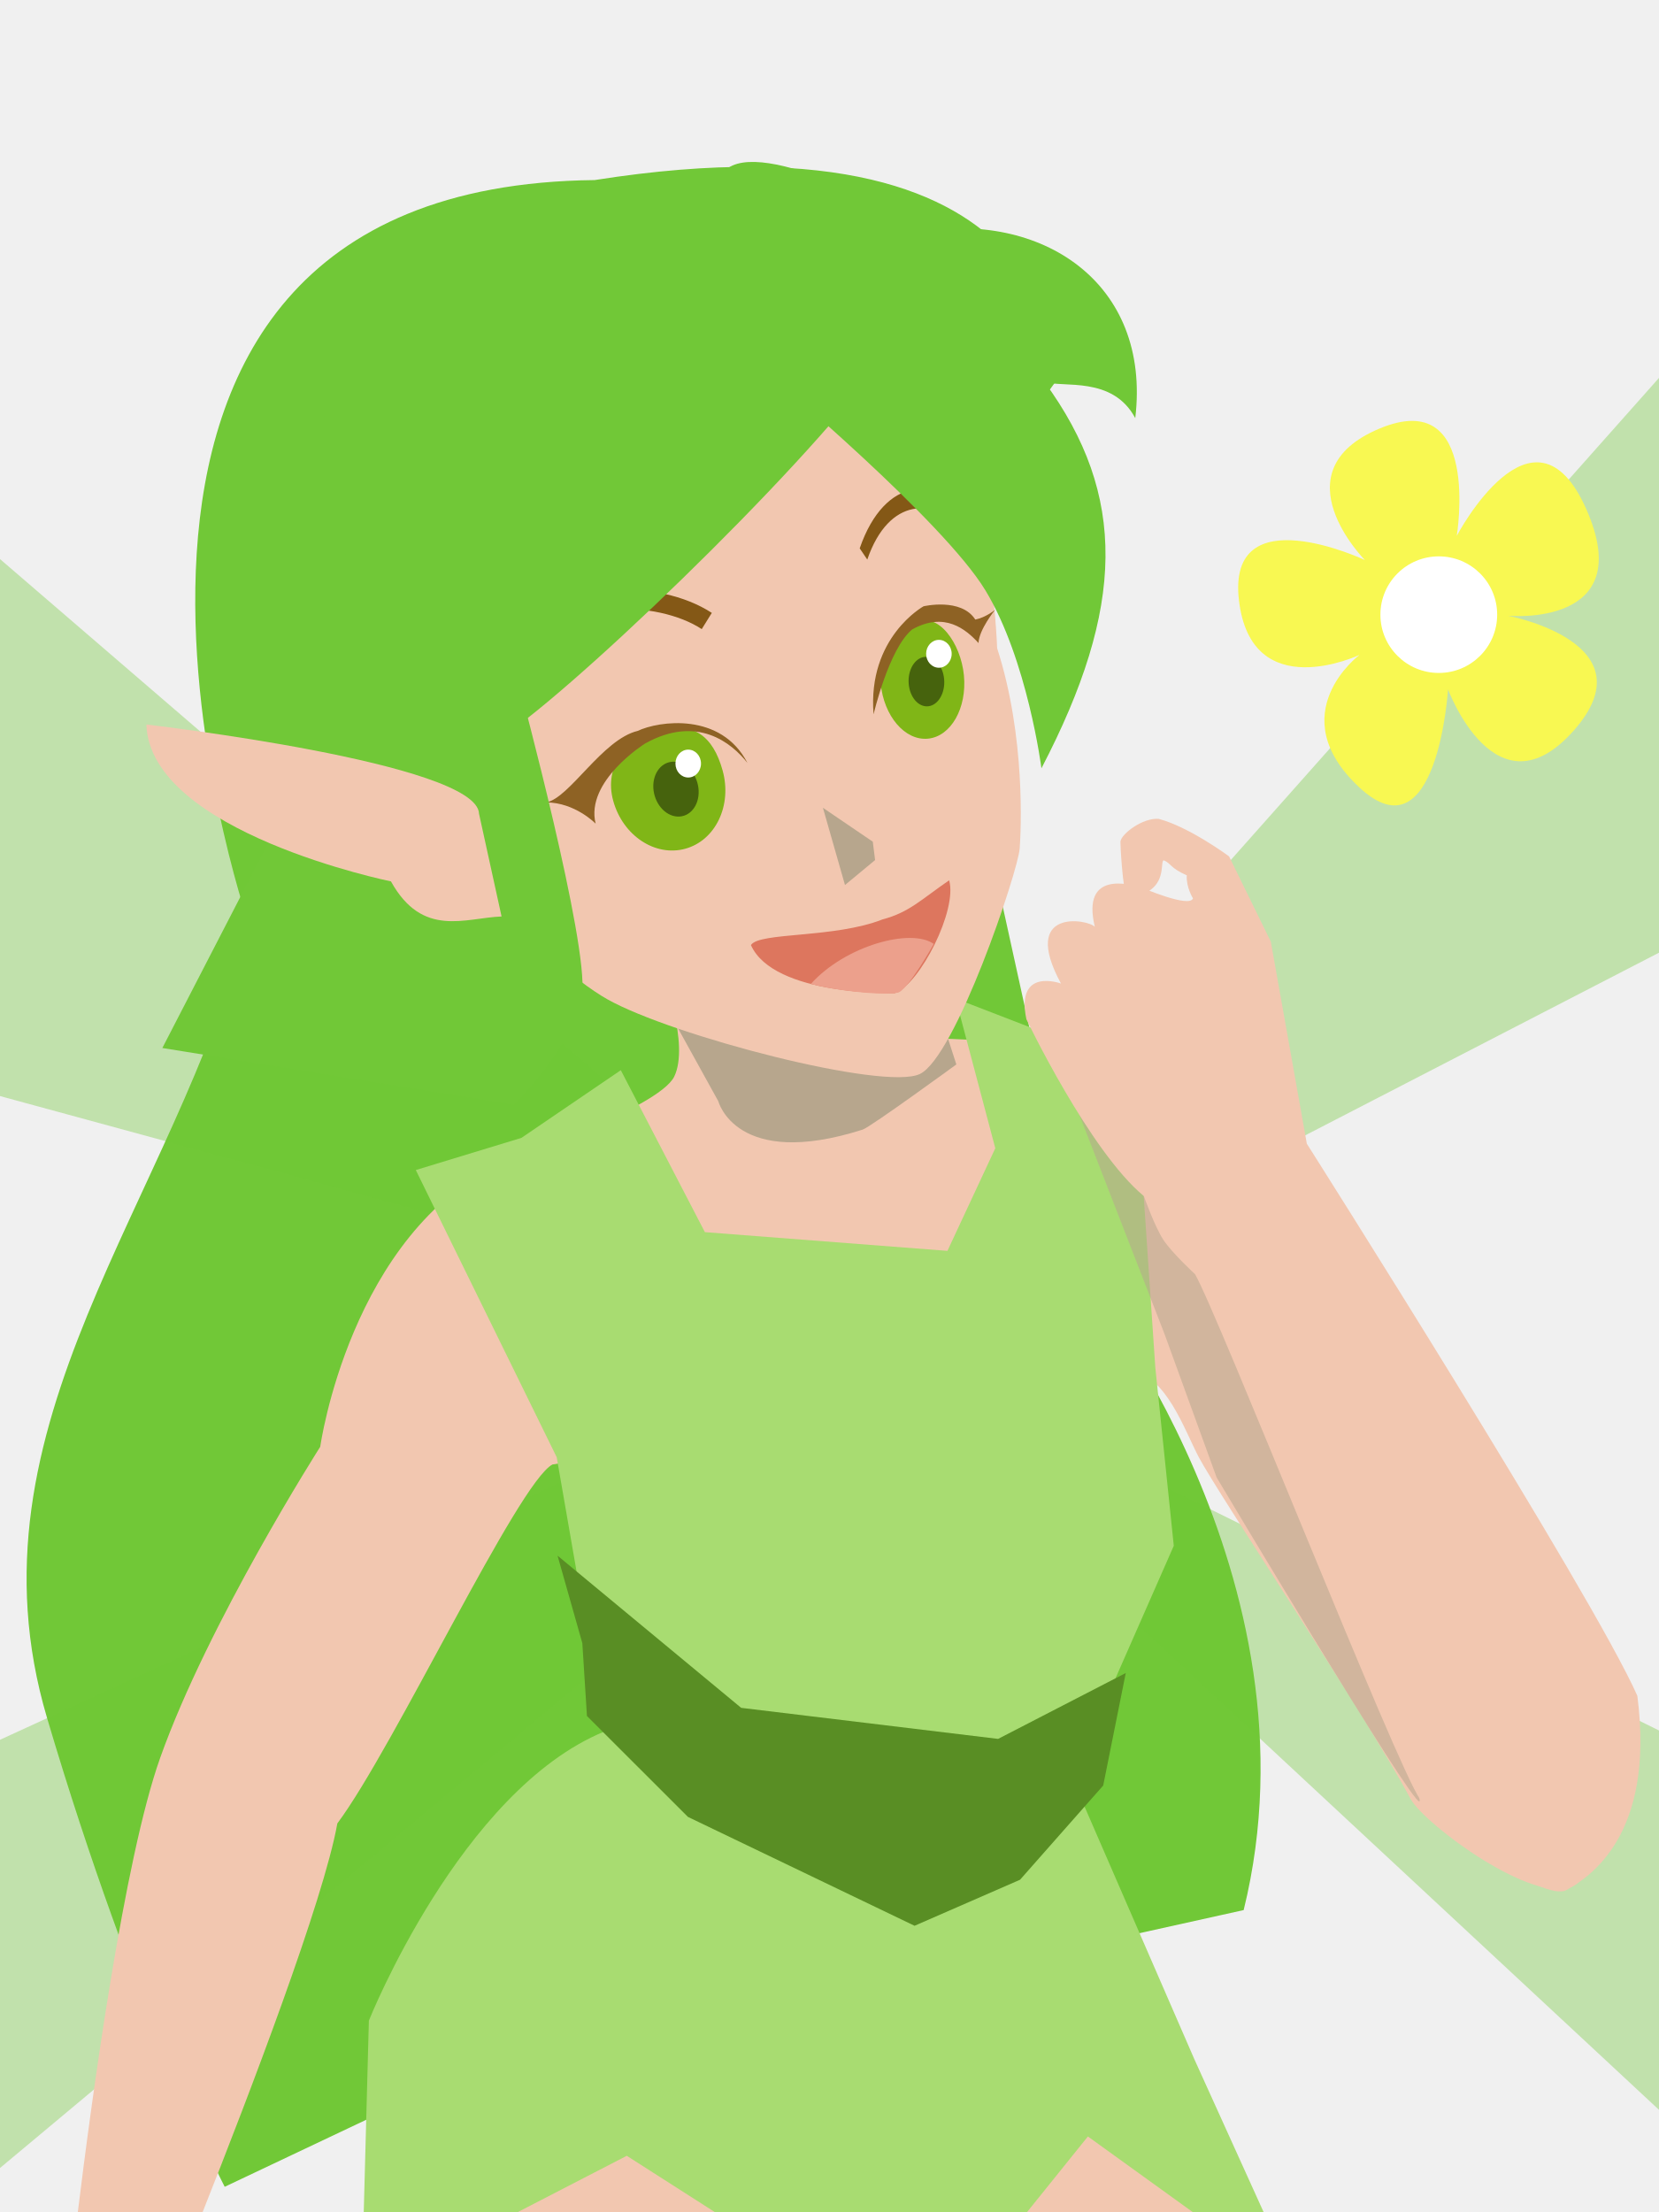
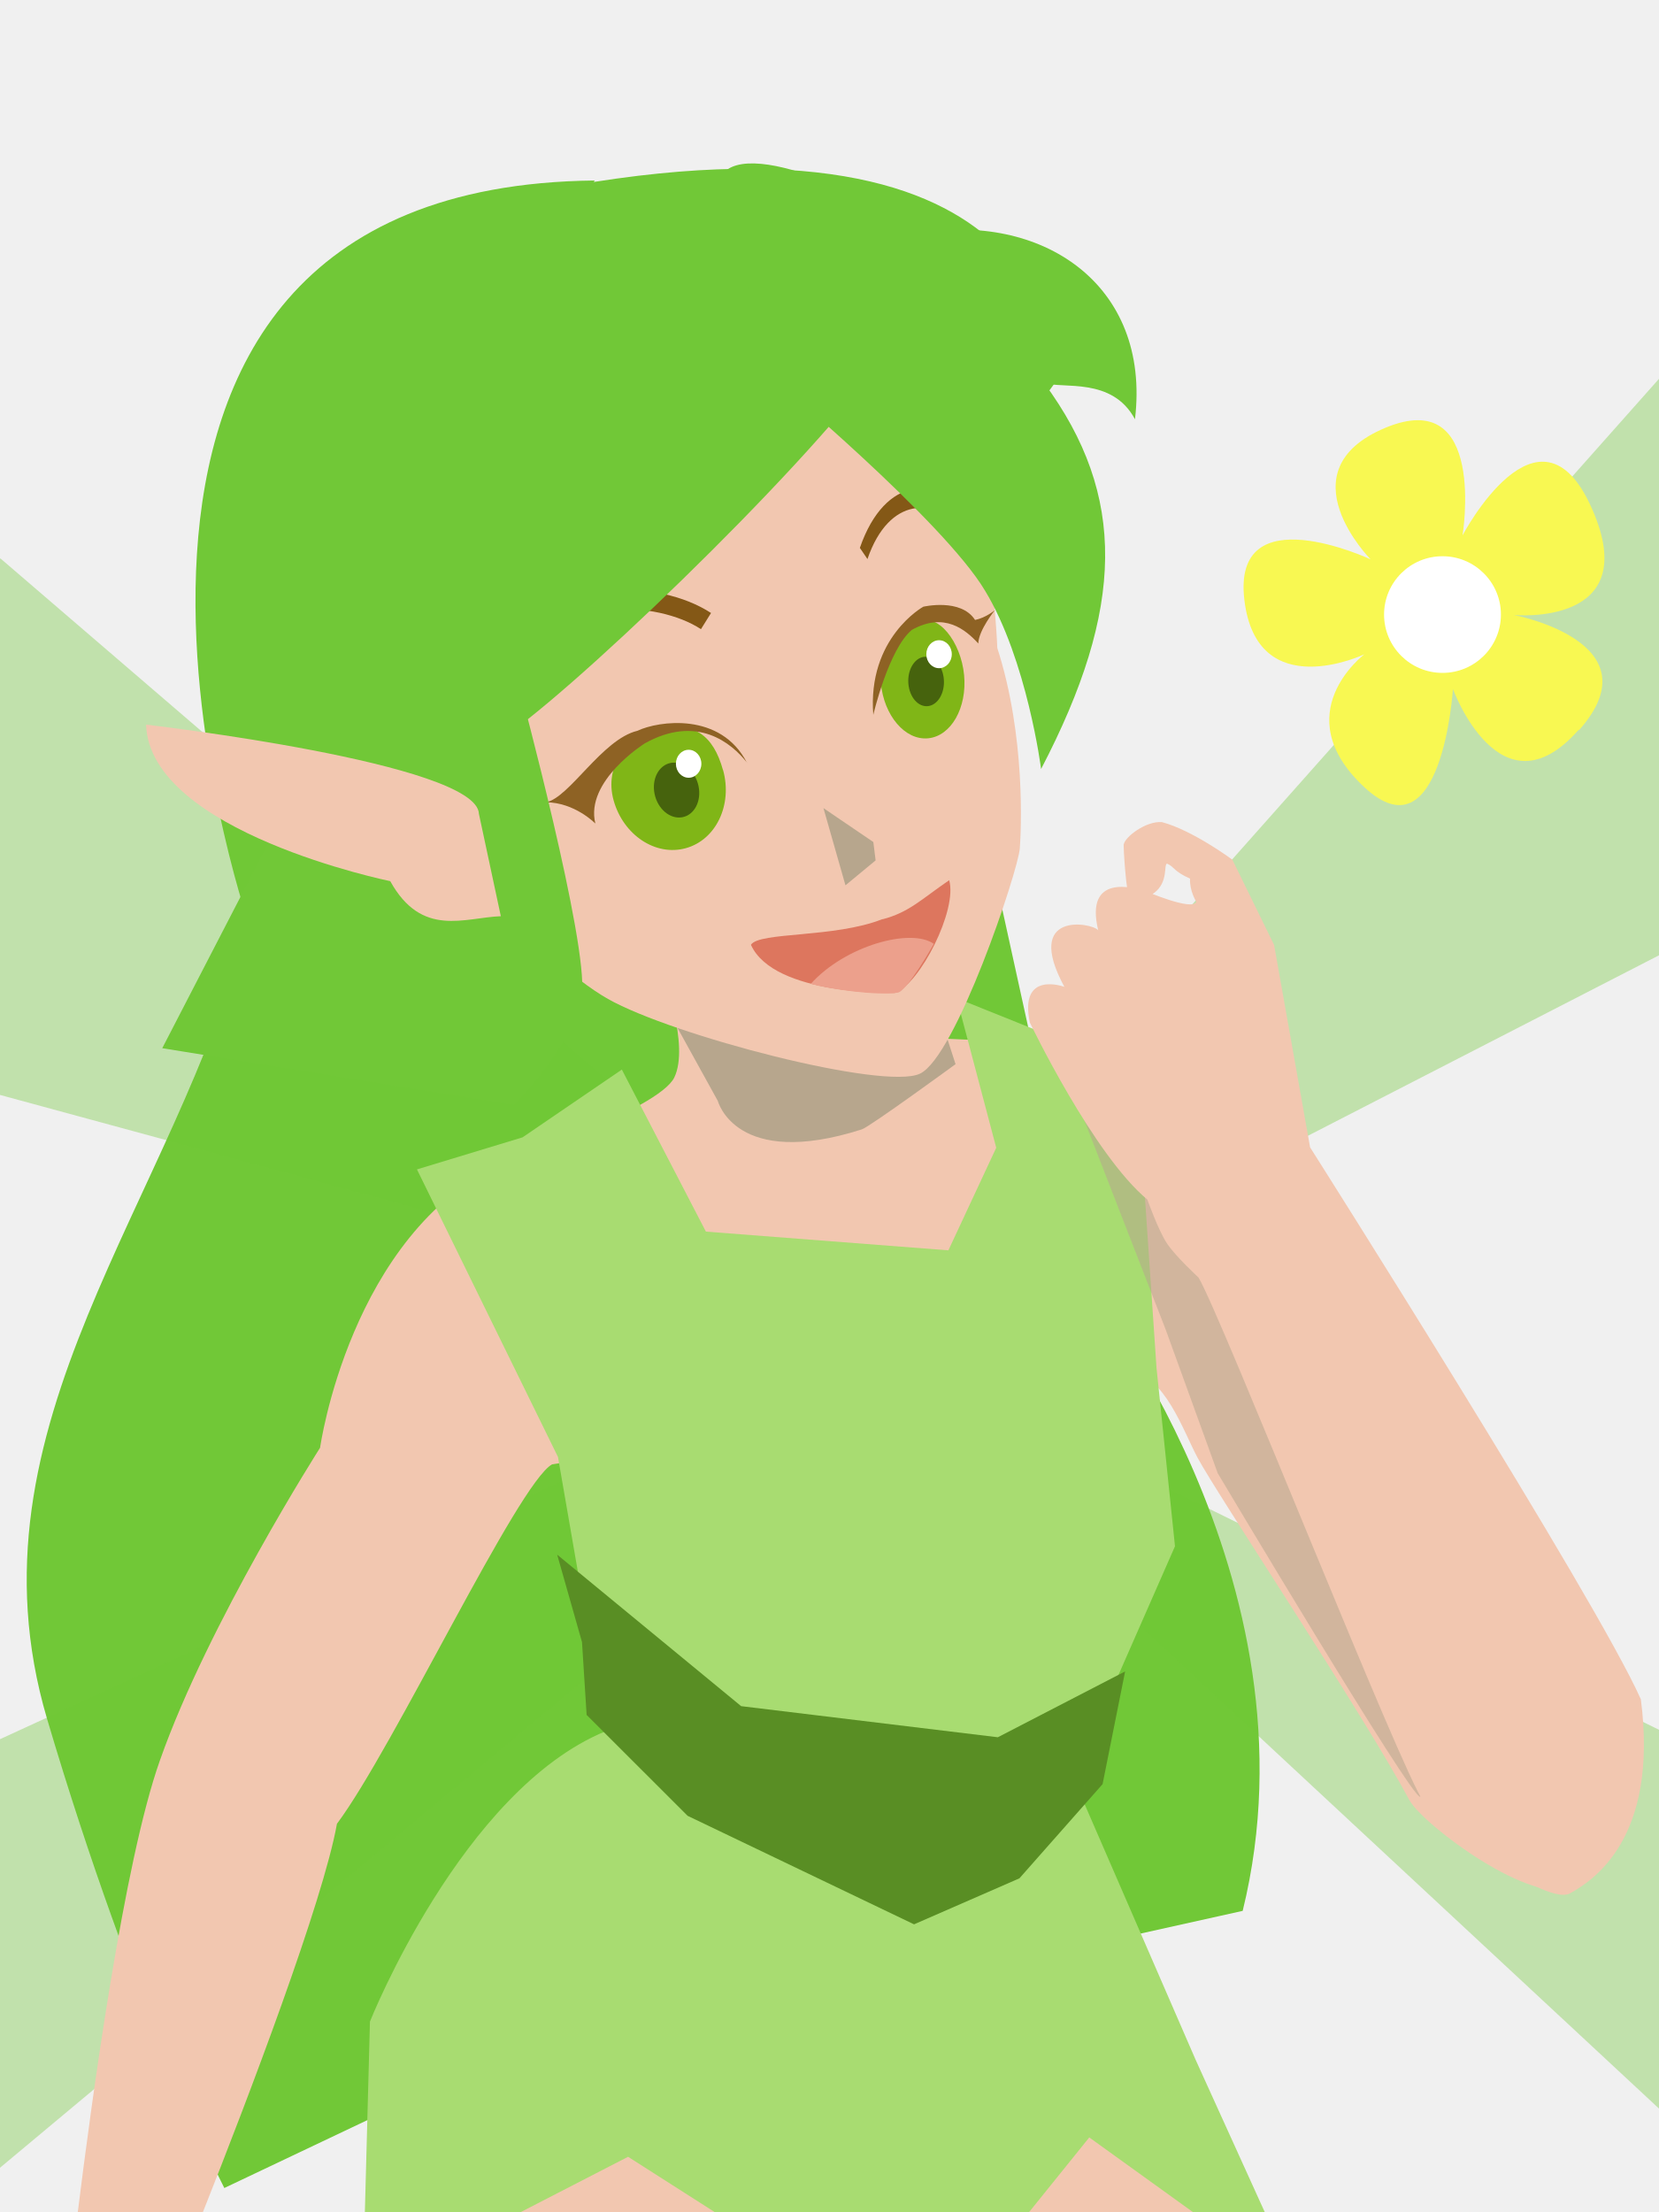
- <svg xmlns="http://www.w3.org/2000/svg" width="600" height="800" version="1.1" viewBox="0 0 159 212" id="svg107">
-   <defs id="defs5">
-     <clipPath id="clipPath14514">
-       <rect x="-.442" y="1.29" width="158" height="212" fill="#fbf1f1" id="rect2" />
-     </clipPath>
-   </defs>
-   <path style="fill:#71c837;fill-opacity:1;stroke:none;stroke-width:0.295px;stroke-linecap:butt;stroke-linejoin:miter;stroke-opacity:1" d="M 56.993,17.258 C -0.42,17.866 23.771,88.34 23.771,88.34 16.76,115.29 -3.836,136.439 4.504,164.631 12.844,192.824 21.536,209.584 21.536,209.584 l 19.343,-9.161 78.315,-17.359 c 7.823,-31.76 -15.209,-60.328 -15.209,-60.328 L 88.775,53.534 101.092,36.688 c 0,0 2.357,-26.745 -44.099,-19.43 z" id="path12171-0" />
-   <path id="path34859" style="fill:#6fc835;fill-opacity:0.361;stroke:none;stroke-width:1px;stroke-linecap:butt;stroke-linejoin:miter;stroke-opacity:1" d="M 600 136.668 L 354.033 413.594 L 351.426 472.896 L 600 344.553 L 600 136.668 z " transform="scale(0.265)" />
-   <path id="path34861" style="fill:#6fc835;fill-opacity:0.361;stroke:none;stroke-width:1px;stroke-linecap:butt;stroke-linejoin:miter;stroke-opacity:1" d="M 0 202.193 L 0 396.41 L 258.625 466.836 L 255.822 422.457 L 0 202.193 z " transform="scale(0.265)" />
-   <path id="path34863" style="fill:#6fc835;fill-opacity:0.361;stroke:none;stroke-width:1px;stroke-linecap:butt;stroke-linejoin:miter;stroke-opacity:1" d="M 371.994 513.414 L 385.023 563.018 L 600 763.059 L 600 625.85 L 371.994 513.414 z " transform="scale(0.265)" />
-   <path id="path34865" style="fill:#6fc835;fill-opacity:0.361;stroke:none;stroke-width:1px;stroke-linecap:butt;stroke-linejoin:miter;stroke-opacity:1" d="M 258.994 510.305 L 0 629.215 L 0 784.09 L 266.984 561.014 L 258.994 510.305 z " transform="scale(0.265)" />
-   <path id="path31442" style="fill:#f2c7b0;fill-opacity:1;stroke:none;stroke-width:1.112px;stroke-linecap:butt;stroke-linejoin:miter;stroke-opacity:1" d="M 406.668 711.641 L 135.254 741.42 C 135.254 741.42 135.501 765.947 136.412 800 L 261.701 800 C 260.024 777.66 257.691 762.689 257.691 762.689 L 295.455 757.738 C 295.455 757.738 302.161 775.564 312.406 800 L 447.908 800 C 426.555 751.924 406.668 711.641 406.668 711.641 z " transform="scale(0.265)" />
-   <path id="path3688" style="fill:#f2c7b0;fill-opacity:1;stroke:none;stroke-width:1.112px;stroke-linecap:butt;stroke-linejoin:miter;stroke-opacity:1" d="m 311.949,330.732 -72.371,21.076 c 0,0 9.935,25.913 4.264,37.557 -5.671,11.645 -62.176,30.917 -62.176,30.917 -55.108,25.848 -65.854,102.971 -65.854,102.971 0,0 -40.414,63.338 -57.898,112.541 C 44.841,672.584 33.197,758.805 28.148,800 H 73.295 C 90.07,757.698 117.042,687.306 122.004,659.467 142.592,631.874 187.403,536.15 199.812,529.648 l 209.443,-33.43 c 12.424,0.963 19.158,21.111 24.352,30.885 7.25,13.643 59.82,92.379 76.676,123.693 5.166,9.133 44.828,38.673 58.764,31.297 13.936,-7.376 16.178,-63.047 16.178,-63.047 L 468.973,416.436 c -22.585,-48.593 -53.593,-38.208 -84.504,-38.928 l -42.389,-1.842 z" transform="scale(0.265)" />
-   <g id="g2387" transform="translate(7.254913,18.88981)">
-     <path id="path908" style="fill:#f8f852;fill-opacity:1;stroke-width:1.326" d="m 143.566,51.135 c -7.459,8.42 -12.039,-3.955 -12.039,-3.955 0,0 -1.036,16.4 -8.531,9.37 -7.495,-7.029 0.041,-12.672 0.041,-12.672 0,0 -10.349,4.895 -11.548,-5.218 -1.199,-10.113 12.065,-3.877 12.065,-3.877 0,0 -8.4,-8.486 1.394,-12.595 9.794,-4.109 7.415,10.276 7.415,10.276 0,0 7.359,-13.965 12.41,-2.566 5.051,11.399 -7.482,10.228 -7.482,10.228 0,0 13.734,2.589 6.276,11.009 z" />
-     <ellipse style="fill:#ffffff;fill-opacity:1;stroke-width:1.326" id="path884" cx="130.64" cy="40.019" rx="5.596" ry="5.587" />
+ <svg xmlns="http://www.w3.org/2000/svg" width="600" height="800" version="1.1" viewBox="0 0 159 212">
+   <path d="m57 17.3c-57.4 0.608-33.2 71.1-33.2 71.1-7.01 26.9-27.6 48.1-19.3 76.3 8.34 28.2 17 45 17 45l19.3-9.16 78.3-17.4c7.82-31.8-15.2-60.3-15.2-60.3l-15.2-69.2 12.3-16.8s2.36-26.7-44.1-19.4z" fill="#71c837" />
+   <g fill="#6fc835" fill-opacity=".361">
+     <path transform="scale(.265)" d="m600 137-246 277-2.61 59.3 249-128v-208z" />
+     <path transform="scale(.265)" d="m0 202v194l259 70.4-2.8-44.4-256-220z" />
+     <path transform="scale(.265)" d="m372 513 13 49.6 215 200v-137l-228-112z" />
+     <path transform="scale(.265)" d="m259 510-259 119v155l267-223-7.99-50.7z" />
  </g>
-   <path id="path11611" style="fill:#a8dc71;fill-opacity:1;stroke:none;stroke-width:1.112px;stroke-linecap:butt;stroke-linejoin:miter;stroke-opacity:1" d="m 345.613,361.135 14.348,54.145 -17.307,37.111 -87.723,-6.768 -30.406,-58.574 -35.932,24.472 -38.214,11.642 50.962,103.858 17.236,99.205 C 166.559,647.591 133.408,730.795 133.408,730.795 L 131.555,800 h 55.768 L 226.682,779.672 258.48,800 H 371.469 L 393.451,772.682 431.324,800 h 25.664 l -25.07,-55.336 -44.254,-101.82 36.85,-83.785 -6.68,-64.484 -8.822,-130.221 -32.229,8.816 z" transform="scale(0.265)" />
-   <path style="fill:#b7a68d;fill-opacity:1;stroke:none;stroke-width:0.295px;stroke-linecap:butt;stroke-linejoin:miter;stroke-opacity:1" d="m 67.845,88.029 -3.972,8.519 4.972,8.998 c 0,0 1.704,6.585 13.829,2.718 0.761,-0.243 8.983,-6.249 8.983,-6.249 l -2.627,-8.135 z" id="path5030-9" />
-   <path style="fill:#b7a68d;fill-opacity:0.553;stroke:none;stroke-width:0.295px;stroke-linecap:butt;stroke-linejoin:miter;stroke-opacity:1" d="m 102.883,105.393 8.713,22.425 5.005,13.778 c 0,0 18.696,31.359 19.432,31.049 0.736,-0.309 -10.176,-27.468 -10.176,-27.468 l -6.361,-19.747 z" id="path5030-9-0" />
-   <path style="fill:#f2c7b0;fill-opacity:1;stroke:none;stroke-width:0.295px;stroke-linecap:butt;stroke-linejoin:miter;stroke-opacity:1" d="m 88.784,36.515 c 6.259,8.094 6.781,25.606 6.781,25.606 2.751,8.516 2.284,17.572 2.163,19.199 C 97.564,83.544 91.585,101.304 88.157,102.934 84.73,104.563 64.455,99.286 58.214,95.774 51.973,92.262 36.836,77.23 35.492,63.434 34.148,49.638 41.531,28.567 55.089,24.15 68.647,19.734 82.525,28.421 88.784,36.515 Z" id="path2585" />
-   <path id="path19370" style="fill:#80b617;stroke-width:1.314" d="m 69.257,73.85 c 0.925,3.333 -0.672,6.686 -3.567,7.49 -2.895,0.803 -5.991,-1.247 -6.916,-4.58 -0.925,-3.333 1.278,-6.057 4.192,-6.791 3.48,-0.876 5.367,0.548 6.292,3.881 z" />
-   <path style="fill:#8e6224;fill-opacity:1;stroke:none;stroke-width:0.295px;stroke-linecap:butt;stroke-linejoin:miter;stroke-opacity:1" d="m 71.633,73.117 c -1.494,-1.897 -4.805,-4.651 -9.812,-1.855 0,0 -5.75,3.595 -4.735,7.677 0,0 -1.956,-2.021 -4.73,-2.037 2.238,-0.414 5.368,-6.035 8.757,-6.851 2.031,-0.963 7.996,-1.821 10.52,3.066 z" id="path18719" />
-   <path id="path21872" style="fill:#80b617;stroke-width:1.638" d="m 92.384,64.737 c 0.298,3.137 -1.247,5.849 -3.451,6.058 -2.204,0.209 -4.231,-2.164 -4.529,-5.301 -0.298,-3.137 1.422,-4.797 3.387,-5.815 2.092,-1.084 4.295,1.922 4.593,5.058 z" />
-   <path style="fill:#8e6224;fill-opacity:1;stroke:none;stroke-width:0.295px;stroke-linecap:butt;stroke-linejoin:miter;stroke-opacity:1" d="m 83.725,68.459 c 0,0 1.457,-6.272 3.691,-8.128 3.12,-1.745 5.16,-0.016 6.367,1.299 0.036,-1.282 1.59,-3.188 1.59,-3.188 0,0 -0.865,0.729 -1.9,0.938 -1.357,-2.124 -4.959,-1.273 -4.959,-1.273 0,0 -5.39,2.969 -4.79,10.353 z" id="path15984" />
-   <path style="fill:#dd765e;fill-opacity:1;stroke:none;stroke-width:0.295px;stroke-linecap:butt;stroke-linejoin:miter;stroke-opacity:1" d="m 84.595,88.112 c 2.543,-0.665 3.723,-1.928 6.372,-3.743 0.818,2.83 -2.787,9.927 -5.198,10.815 0,0 -11.616,0.301 -13.799,-4.607 0.792,-1.259 8.006,-0.638 12.625,-2.465 z" id="path22275" />
-   <path style="fill:#b7a68d;fill-opacity:1;stroke:none;stroke-width:0.295px;stroke-linecap:butt;stroke-linejoin:miter;stroke-opacity:1" d="m 83.65,80.669 -4.78,-3.25 2.114,7.401 2.886,-2.39 z" id="path22975" />
-   <path style="fill:#f2c7b0;fill-opacity:1;stroke:none;stroke-width:0.295px;stroke-linecap:butt;stroke-linejoin:miter;stroke-opacity:1" d="m 109.63,114.635 c -5.218,-4.314 -11.26,-16.95 -11.26,-16.95 -1.059,-5.035 3.314,-3.422 3.314,-3.422 -3.951,-7.302 2.621,-6.163 3.245,-5.433 -1.315,-5.472 3.438,-4.067 4.484,-3.767 0,0 4.596,1.991 4.922,1.037 0,0 -0.665,-1.061 -0.593,-2.205 -1.651,-0.743 -1.451,-1.113 -2.206,-1.444 -0.334,0.098 0.154,1.755 -1.221,2.805 -0.824,0.629 -1.903,0.844 -2.297,0.933 -0.432,-1.025 -0.657,-5.339 -0.636,-5.526 0.082,-0.749 2.149,-2.308 3.668,-2.182 2.945,0.775 6.745,3.595 6.745,3.595 l 4.001,8.173 3.452,19.366 c 0,0 27.364,43.152 31.678,52.916 1.728,13.398 -4.639,17.404 -6.791,18.608 -2.152,1.204 -11.886,-5.817 -14.045,-8.722 -2.159,-2.905 -19.392,-46.581 -21.557,-50.297 0,0 -2.207,-2.032 -3.037,-3.295 -0.831,-1.263 -1.866,-4.19 -1.866,-4.19 z" id="path3474" />
-   <path style="fill:#71c837;fill-opacity:1;stroke:none;stroke-width:0.295px;stroke-linecap:butt;stroke-linejoin:miter;stroke-opacity:1" d="m 49.821,65.876 c 0,0 6.621,24.614 5.964,29.413 -0.657,4.799 -6.513,10.59 -6.513,10.59 L 15.559,100.441 30.86,70.802 Z" id="path28747-6" />
-   <path d="m 58.244,56.593 c -3.751,0.379 -7.577,2.052 -10.057,5.611 l 1.465,1.074 c 2.117,-3.047 5.399,-4.492 8.756,-4.834 3.357,-0.34 6.775,0.488 8.847,1.85 l 0.966,-1.554 c -2.526,-1.648 -6.246,-2.503 -9.997,-2.13 z" color="#000000" fill="#845816" style="stroke-width:1.533;-inkscape-stroke:none" id="path71-7-2" />
-   <path d="m 87.383,46.943 c -1.86,0.379 -3.758,2.052 -4.989,5.611 l 0.727,1.074 c 1.05,-3.047 2.678,-4.492 4.344,-4.834 1.665,-0.34 3.361,0.488 4.389,1.85 l 0.479,-1.554 c -1.253,-1.648 -3.098,-2.503 -4.959,-2.13 z" color="#000000" fill="#845816" style="stroke-width:1.08;-inkscape-stroke:none" id="path71-7-5-6" />
-   <path style="fill:#71c837;fill-opacity:1;stroke:none;stroke-width:0.295px;stroke-linecap:butt;stroke-linejoin:miter;stroke-opacity:1" d="M 85.859,32.057 C 83.334,38.376 60.403,61.137 50.433,68.929 34.864,79.83 33.444,80.827 30.16,81.623 38.166,53.329 28.285,30.752 28.285,30.752 53.904,16.384 72.143,17.854 85.859,32.057 Z" id="path14987-2" />
-   <path style="fill:#71c837;fill-opacity:1;stroke:none;stroke-width:0.295px;stroke-linecap:butt;stroke-linejoin:miter;stroke-opacity:1" d="m 74.044,36.185 c 0,0 16.352,13.727 20.392,20.385 4.04,6.658 5.377,17.064 5.377,17.064 8.031,-15.412 8.244,-26.157 0.287,-37.038 1.777,0.602 6.519,-0.602 8.705,3.476 C 110.351,27.054 99.782,20.179 87.931,22.241 85.612,19.668 70.791,12.267 68.964,17.149 Z" id="path15801-7" />
-   <path style="fill:#f2c7b0;fill-opacity:1;stroke:none;stroke-width:0.295px;stroke-linecap:butt;stroke-linejoin:miter;stroke-opacity:1" d="m 45.91,77.986 c -0.145,-4.881 -31.881,-8.548 -31.881,-8.548 0.354,10.338 23.44,15.035 23.44,15.035 3.029,5.459 7.11,3.494 10.602,3.363 z" id="path26197-3" />
-   <path style="fill:#598e24;fill-opacity:1;stroke:none;stroke-width:0.295px;stroke-linecap:butt;stroke-linejoin:miter;stroke-opacity:1" d="m 53.436,149.096 2.375,8.385 0.443,6.982 9.679,9.671 21.718,10.434 10.111,-4.412 7.971,-9.032 2.161,-10.781 -12.235,6.314 -24.625,-2.976 z" id="path17146-1" />
-   <g fill="none" stroke-linecap="round" stroke-linejoin="round" id="g33">
-     <circle r="0" stroke="#c53822" stroke-width="2.26" style="paint-order:stroke markers fill" id="circle19" />
-     <g stroke="#924019" id="g27">
-       <circle r="0" stroke-width="1.29" style="paint-order:stroke markers fill" id="circle21" />
-       <circle transform="scale(1,-1)" r="0" stroke-width="3.6" style="paint-order:stroke markers fill" id="circle23" />
-       <circle transform="scale(1,-1)" r="0" stroke-width="3.6" style="paint-order:stroke markers fill" id="circle25" />
+   <path transform="scale(.265)" d="m407 712-271 29.8s0.248 24.5 1.16 58.6h125c-1.68-22.3-4.01-37.3-4.01-37.3l37.8-4.95s6.71 17.8 17 42.3h136c-21.4-48.1-41.2-88.4-41.2-88.4z" fill="#f2c7b0" />
+   <path transform="scale(.265)" d="m312 331-72.4 21.1s9.94 25.9 4.26 37.6-62.2 30.9-62.2 30.9c-55.1 25.8-65.9 103-65.9 103s-40.4 63.3-57.9 113c-13.1 36.8-24.7 123-29.8 164h45.1c16.8-42.3 43.7-113 48.7-141 20.6-27.6 65.4-123 77.8-130l209-33.4c12.4 0.963 19.2 21.1 24.4 30.9 7.25 13.6 59.8 92.4 76.7 124 5.17 9.13 44.8 38.7 58.8 31.3 13.9-7.38 16.2-63 16.2-63l-116-203c-22.6-48.6-53.6-38.2-84.5-38.9l-42.4-1.84z" fill="#f2c7b0" />
+   <g transform="translate(7.25 18.9)" stroke-width="1.33">
+     <path d="m144 51.1c-7.46 8.42-12-3.96-12-3.96s-1.04 16.4-8.53 9.37c-7.5-7.03 0.041-12.7 0.041-12.7s-10.3 4.89-11.5-5.22 12.1-3.88 12.1-3.88-8.4-8.49 1.39-12.6c9.79-4.11 7.42 10.3 7.42 10.3s7.36-14 12.4-2.57c5.05 11.4-7.48 10.2-7.48 10.2s13.7 2.59 6.28 11z" fill="#f8f852" />
+     <ellipse cx="131" cy="40" rx="5.6" ry="5.59" fill="#fff" />
+   </g>
+   <path transform="scale(.265)" d="m346 361 14.3 54.1-17.3 37.1-87.7-6.77-30.4-58.6-35.9 24.5-38.2 11.6 51 104 17.2 99.2c-52 21.4-85.2 105-85.2 105l-1.85 69.2h55.8l39.4-20.3 31.8 20.3h113l22-27.3 37.9 27.3h25.7l-25.1-55.3-44.3-102 36.8-83.8-6.68-64.5-8.82-130-32.2 8.82z" fill="#a8dc71" />
+   <path d="m67.8 88-3.97 8.52 4.97 9s1.7 6.59 13.8 2.72c0.761-0.243 8.98-6.25 8.98-6.25l-2.63-8.14z" fill="#b7a68d" />
+   <path d="m103 105 8.71 22.4 5 13.8s18.7 31.4 19.4 31c0.736-0.309-10.2-27.5-10.2-27.5l-6.36-19.7z" fill="#b7a68d" fill-opacity=".553" />
+   <path d="m88.8 36.5c6.26 8.09 6.78 25.6 6.78 25.6 2.75 8.52 2.28 17.6 2.16 19.2-0.164 2.22-6.14 20-9.57 21.6-3.43 1.63-23.7-3.65-29.9-7.16-6.24-3.51-21.4-18.5-22.7-32.3s6.04-34.9 19.6-39.3c13.6-4.42 27.4 4.27 33.7 12.4z" fill="#f2c7b0" />
+   <path d="m69.3 73.8c0.925 3.33-0.672 6.69-3.57 7.49-2.89 0.803-5.99-1.25-6.92-4.58-0.925-3.33 1.28-6.06 4.19-6.79 3.48-0.876 5.37 0.548 6.29 3.88z" fill="#80b617" stroke-width="1.31" />
+   <path d="m71.6 73.1c-1.49-1.9-4.81-4.65-9.81-1.85 0 0-5.75 3.6-4.73 7.68 0 0-1.96-2.02-4.73-2.04 2.24-0.414 5.37-6.04 8.76-6.85 2.03-0.963 8-1.82 10.5 3.07z" fill="#8e6224" />
+   <path d="m92.4 64.7c0.298 3.14-1.25 5.85-3.45 6.06-2.2 0.209-4.23-2.16-4.53-5.3-0.298-3.14 1.42-4.8 3.39-5.82 2.09-1.08 4.3 1.92 4.59 5.06z" fill="#80b617" stroke-width="1.64" />
+   <g>
+     <path d="m83.7 68.5s1.46-6.27 3.69-8.13c3.12-1.75 5.16-0.016 6.37 1.3 0.036-1.28 1.59-3.19 1.59-3.19s-0.865 0.729-1.9 0.938c-1.36-2.12-4.96-1.27-4.96-1.27s-5.39 2.97-4.79 10.4z" fill="#8e6224" />
+     <path d="m84.6 88.1c2.54-0.665 3.72-1.93 6.37-3.74 0.818 2.83-2.79 9.93-5.2 10.8 0 0-11.6 0.301-13.8-4.61 0.792-1.26 8.01-0.638 12.6-2.46z" fill="#dd765e" />
+     <path d="m83.7 80.7-4.78-3.25 2.11 7.4 2.89-2.39z" fill="#b7a68d" />
+     <path d="m110 115c-5.22-4.31-11.3-17-11.3-17-1.06-5.04 3.31-3.42 3.31-3.42-3.95-7.3 2.62-6.16 3.24-5.43-1.31-5.47 3.44-4.07 4.48-3.77 0 0 4.6 1.99 4.92 1.04 0 0-0.665-1.06-0.593-2.21-1.65-0.743-1.45-1.11-2.21-1.44-0.334 0.098 0.154 1.75-1.22 2.8-0.824 0.629-1.9 0.844-2.3 0.933-0.432-1.02-0.657-5.34-0.636-5.53 0.082-0.749 2.15-2.31 3.67-2.18 2.94 0.775 6.75 3.6 6.75 3.6l4 8.17 3.45 19.4s27.4 43.2 31.7 52.9c1.73 13.4-4.64 17.4-6.79 18.6-2.15 1.2-11.9-5.82-14-8.72-2.16-2.91-19.4-46.6-21.6-50.3 0 0-2.21-2.03-3.04-3.29-0.831-1.26-1.87-4.19-1.87-4.19z" fill="#f2c7b0" />
+     <path d="m49.8 65.9s6.62 24.6 5.96 29.4c-0.657 4.8-6.51 10.6-6.51 10.6l-33.7-5.44 15.3-29.6z" fill="#71c837" />
+   </g>
+   <path d="m58.2 56.6c-3.75 0.379-7.58 2.05-10.1 5.61l1.47 1.07c2.12-3.05 5.4-4.49 8.76-4.83 3.36-0.34 6.78 0.488 8.85 1.85l0.966-1.55c-2.53-1.65-6.25-2.5-10-2.13z" color="#000000" fill="#845816" stroke-width="1.53" style="-inkscape-stroke:none" />
+   <path d="m87.4 46.9c-1.86 0.379-3.76 2.05-4.99 5.61l0.727 1.07c1.05-3.05 2.68-4.49 4.34-4.83 1.67-0.34 3.36 0.488 4.39 1.85l0.479-1.55c-1.25-1.65-3.1-2.5-4.96-2.13z" color="#000000" fill="#845816" stroke-width="1.08" style="-inkscape-stroke:none" />
+   <g>
+     <path d="m85.9 32.1c-2.53 6.32-25.5 29.1-35.4 36.9-15.6 10.9-17 11.9-20.3 12.7 8.01-28.3-1.88-50.9-1.88-50.9 25.6-14.4 43.9-12.9 57.6 1.3z" fill="#71c837" />
+     <path d="m74 36.2s16.4 13.7 20.4 20.4c4.04 6.66 5.38 17.1 5.38 17.1 8.03-15.4 8.24-26.2 0.287-37 1.78 0.602 6.52-0.602 8.71 3.48 1.55-13-9.02-19.9-20.9-17.8-2.32-2.57-17.1-9.97-19-5.09z" fill="#71c837" />
+     <path d="m45.9 78c-0.145-4.88-31.9-8.55-31.9-8.55 0.354 10.3 23.4 15 23.4 15 3.03 5.46 7.11 3.49 10.6 3.36z" fill="#f2c7b0" />
+     <path d="m53.4 149 2.38 8.38 0.443 6.98 9.68 9.67 21.7 10.4 10.1-4.41 7.97-9.03 2.16-10.8-12.2 6.31-24.6-2.98z" fill="#598e24" />
+   </g>
+   <g fill="none" stroke-linecap="round" stroke-linejoin="round">
+     <circle r="0" stroke="#c53822" stroke-width="2.26" style="paint-order:stroke markers fill" />
+     <g stroke="#924019">
+       <circle r="0" stroke-width="1.29" style="paint-order:stroke markers fill" />
+       <circle transform="scale(1,-1)" r="0" stroke-width="3.6" style="paint-order:stroke markers fill" />
+       <circle transform="scale(1,-1)" r="0" stroke-width="3.6" style="paint-order:stroke markers fill" />
    </g>
-     <circle transform="scale(1,-1)" r="0" stroke="#4d4320" stroke-width="4.38" style="paint-order:stroke markers fill" id="circle29" />
-     <circle transform="scale(1,-1)" r="0" stroke="#4d4320" stroke-width="3.52" style="paint-order:stroke markers fill" id="circle31" />
+     <circle transform="scale(1,-1)" r="0" stroke="#4d4320" stroke-width="4.38" style="paint-order:stroke markers fill" />
+     <circle transform="scale(1,-1)" r="0" stroke="#4d4320" stroke-width="3.52" style="paint-order:stroke markers fill" />
  </g>
-   <g id="layer1" />
-   <path style="fill:#eca08c;fill-opacity:1;stroke:none;stroke-width:0.265px;stroke-linecap:butt;stroke-linejoin:miter;stroke-opacity:1" d="m 77.71,94.304 c 3.3,-3.672 9.608,-5.396 11.785,-3.835 0,0 -2.571,4.592 -3.483,4.677 -2.017,0.297 -6.463,-0.331 -8.302,-0.842 z" id="path38299" />
-   <ellipse style="fill:#46630d;stroke-width:1.352" id="path2457" cx="47.851" cy="86.159" rx="2.14" ry="2.659" transform="matrix(0.9833956,-0.181475,0.2057902,0.9785961,0,0)" />
-   <ellipse style="fill:#46630d;stroke-width:1.142" id="path2457-5" cx="88.143" cy="64.016" rx="1.71" ry="2.372" transform="matrix(0.9998892,0.01488566,0.01025741,0.9999474,0,0)" />
-   <ellipse style="fill:#ffffff;fill-opacity:1;stroke-width:0.303" id="path884-9-1" cx="65.96" cy="73.181" rx="1.224" ry="1.336" />
-   <ellipse style="fill:#ffffff;fill-opacity:1;stroke-width:0.303" id="path884-9" cx="89.985" cy="62.661" rx="1.224" ry="1.336" />
+   <path d="m77.7 94.3c3.3-3.67 9.61-5.4 11.8-3.84 0 0-2.57 4.59-3.48 4.68-2.02 0.297-6.46-0.331-8.3-0.842z" fill="#eca08c" />
+   <ellipse transform="matrix(.983 -.181 .206 .979 0 0)" cx="47.9" cy="86.2" rx="2.14" ry="2.66" fill="#46630d" stroke-width="1.35" />
+   <ellipse transform="matrix(1 .0149 .0103 1 0 0)" cx="88.1" cy="64" rx="1.71" ry="2.37" fill="#46630d" stroke-width="1.14" />
+   <ellipse cx="66" cy="73.2" rx="1.22" ry="1.34" fill="#fff" stroke-width=".303" />
+   <ellipse cx="90" cy="62.7" rx="1.22" ry="1.34" fill="#fff" stroke-width=".303" />
</svg>
